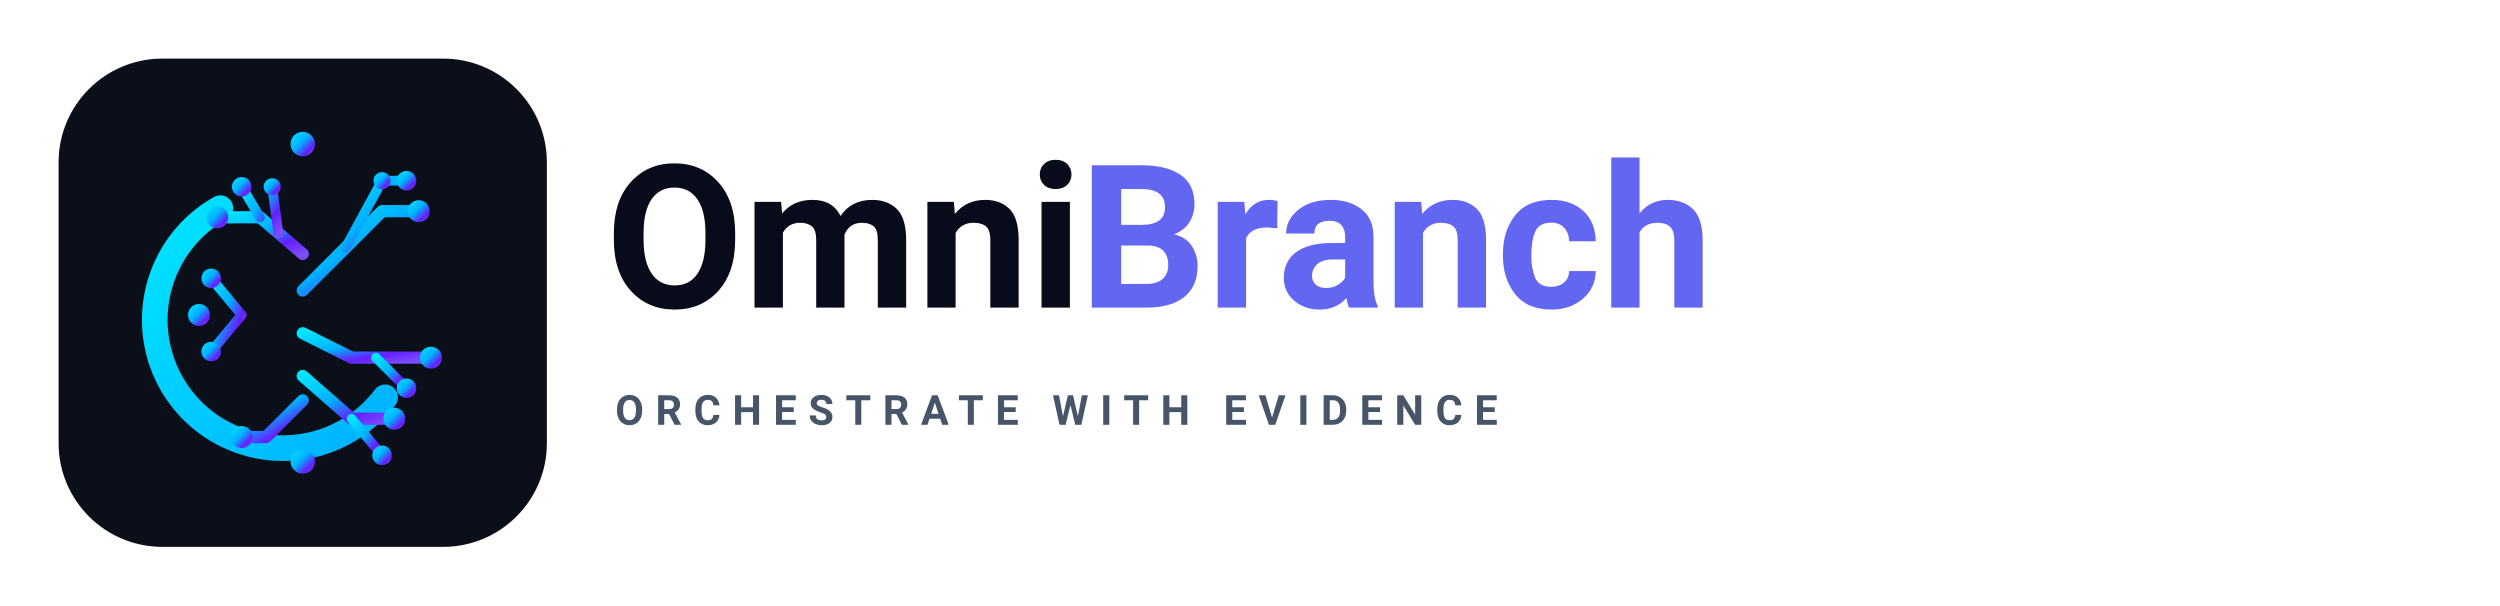
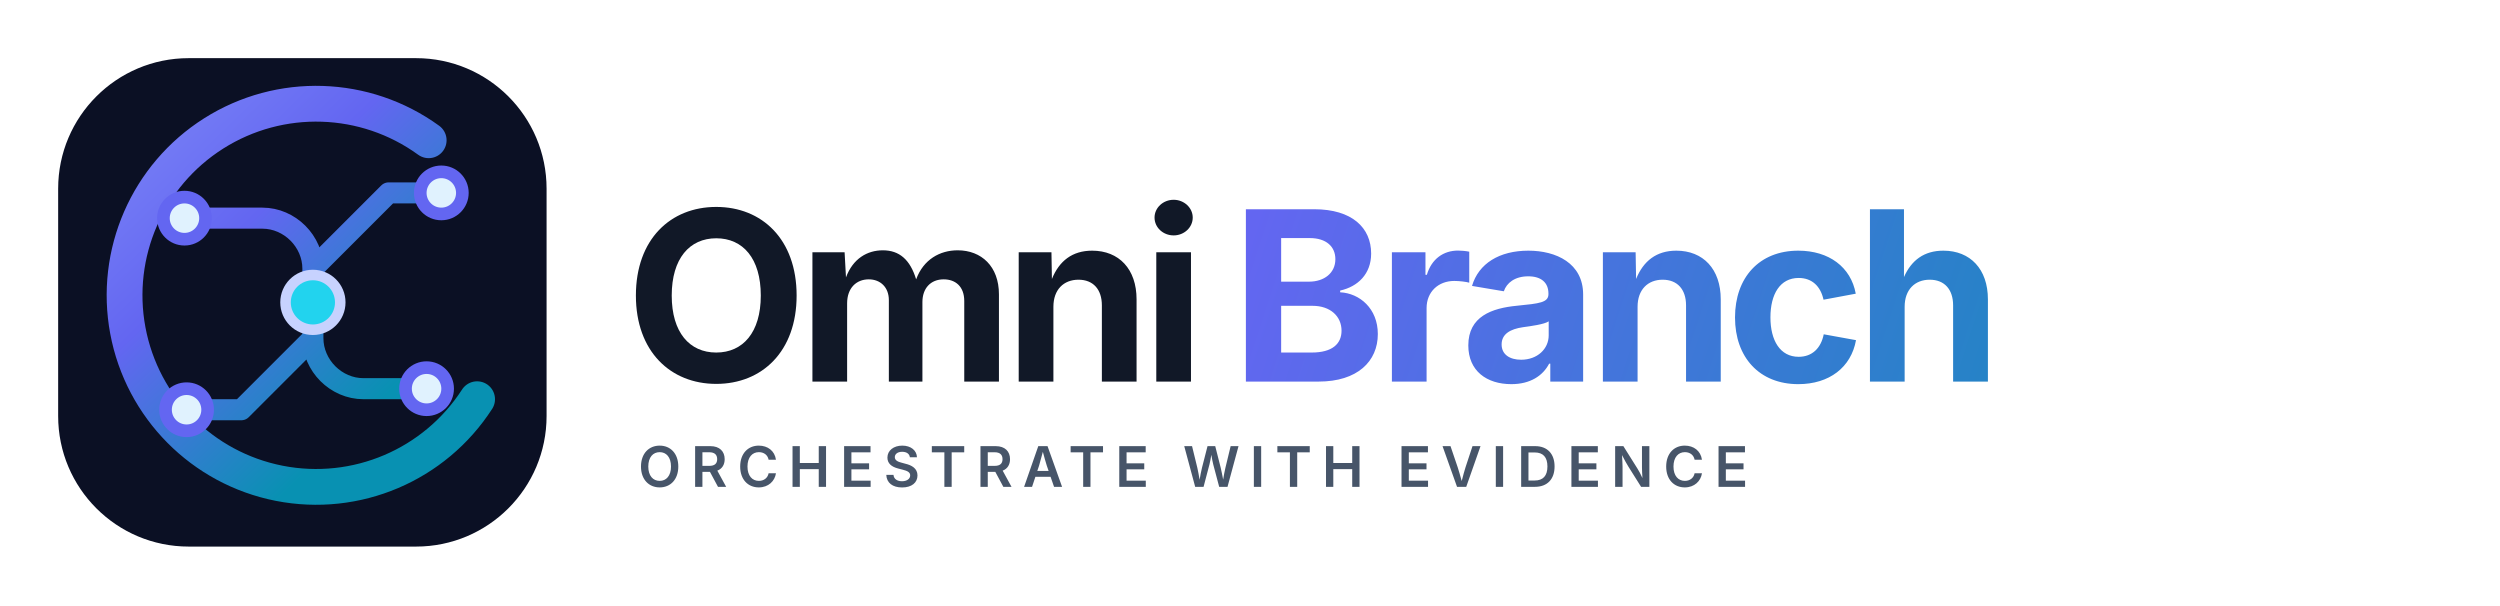
- <svg xmlns="http://www.w3.org/2000/svg" viewBox="0 0 1024 248" role="img" aria-labelledby="title desc">
-   <g transform="translate(24, 24) scale(0.25)">
-     <defs>
-       <linearGradient id="nexusGrad" x1="0%" y1="0%" x2="100%" y2="100%">
-         <stop offset="0%" stop-color="#00E5FF" />
-         <stop offset="45%" stop-color="#00B0FF" />
-         <stop offset="75%" stop-color="#651FFF" />
-         <stop offset="100%" stop-color="#7C4DFF" />
-       </linearGradient>
-       <linearGradient id="ringGrad" x1="0%" y1="0%" x2="100%" y2="100%">
-         <stop offset="0%" stop-color="#00E5FF" />
-         <stop offset="100%" stop-color="#00B0FF" />
-       </linearGradient>
-     </defs>
-     <rect width="800" height="800" rx="170" ry="170" fill="#0B0F19" />
-     <path d="M 265 245 A 210 210 0 1 0 535 555" fill="none" stroke="url(#ringGrad)" stroke-width="42" stroke-linecap="round" />
-     <line x1="400" y1="140" x2="400" y2="660" stroke="url(#nexusGrad)" stroke-width="26" stroke-linecap="round" />
-     <path d="M 400 380 L 530 250 L 590 250" fill="none" stroke="url(#nexusGrad)" stroke-width="20" stroke-linecap="round" stroke-linejoin="round" />
-     <path d="M 470 310 L 530 200 L 570 200" fill="none" stroke="url(#nexusGrad)" stroke-width="16" stroke-linecap="round" stroke-linejoin="round" />
-     <path d="M 400 450 L 480 490 L 610 490" fill="none" stroke="url(#nexusGrad)" stroke-width="20" stroke-linecap="round" stroke-linejoin="round" />
-     <path d="M 520 490 L 570 540" fill="none" stroke="url(#nexusGrad)" stroke-width="16" stroke-linecap="round" stroke-linejoin="round" />
-     <path d="M 400 320 L 330 260 L 260 260" fill="none" stroke="url(#nexusGrad)" stroke-width="20" stroke-linecap="round" stroke-linejoin="round" />
-     <path d="M 330 260 L 300 210 M 360 286 L 350 210" fill="none" stroke="url(#nexusGrad)" stroke-width="16" stroke-linecap="round" stroke-linejoin="round" />
-     <path d="M 400 420 L 300 420 L 230 420" fill="none" stroke="url(#nexusGrad)" stroke-width="20" stroke-linecap="round" stroke-linejoin="round" />
-     <path d="M 300 420 L 250 360 M 300 420 L 250 480" fill="none" stroke="url(#nexusGrad)" stroke-width="16" stroke-linecap="round" stroke-linejoin="round" />
-     <path d="M 400 560 L 340 620 L 300 620" fill="none" stroke="url(#nexusGrad)" stroke-width="20" stroke-linecap="round" stroke-linejoin="round" />
-     <path d="M 400 520 L 480 590 L 550 590" fill="none" stroke="url(#nexusGrad)" stroke-width="20" stroke-linecap="round" stroke-linejoin="round" />
-     <path d="M 480 590 L 530 650" fill="none" stroke="url(#nexusGrad)" stroke-width="16" stroke-linecap="round" stroke-linejoin="round" />
-     <circle cx="400" cy="140" r="20" fill="url(#nexusGrad)" />
-     <circle cx="400" cy="660" r="20" fill="url(#nexusGrad)" />
-     <circle cx="590" cy="250" r="18" fill="url(#nexusGrad)" />
-     <circle cx="570" cy="200" r="16" fill="url(#nexusGrad)" />
-     <circle cx="530" cy="200" r="14" fill="url(#nexusGrad)" />
-     <circle cx="610" cy="490" r="18" fill="url(#nexusGrad)" />
-     <circle cx="570" cy="540" r="16" fill="url(#nexusGrad)" />
-     <circle cx="260" cy="260" r="18" fill="url(#nexusGrad)" />
-     <circle cx="300" cy="210" r="16" fill="url(#nexusGrad)" />
-     <circle cx="350" cy="210" r="14" fill="url(#nexusGrad)" />
-     <circle cx="230" cy="420" r="18" fill="url(#nexusGrad)" />
-     <circle cx="250" cy="360" r="16" fill="url(#nexusGrad)" />
-     <circle cx="250" cy="480" r="16" fill="url(#nexusGrad)" />
-     <circle cx="300" cy="620" r="18" fill="url(#nexusGrad)" />
-     <circle cx="550" cy="590" r="18" fill="url(#nexusGrad)" />
-     <circle cx="530" cy="650" r="16" fill="url(#nexusGrad)" />
+ <svg xmlns="http://www.w3.org/2000/svg" viewBox="0 0 760 184" role="img" aria-labelledby="title desc">
+   <defs>
+     <linearGradient id="brand" x1="25" y1="20" x2="170" y2="170" gradientUnits="userSpaceOnUse">
+       <stop stop-color="#818CF8" />
+       <stop offset="0.5" stop-color="#6366F1" />
+       <stop offset="1" stop-color="#0891B2" />
+     </linearGradient>
+     <linearGradient id="word" x1="390" y1="40" x2="712" y2="145" gradientUnits="userSpaceOnUse">
+       <stop stop-color="#6366F1" />
+       <stop offset="1" stop-color="#0891B2" />
+     </linearGradient>
+   </defs>
+   <g transform="translate(10 10) scale(.64)">
+     <rect x="12" y="12" width="232" height="232" rx="62" fill="#0B1024" />
+     <path d="M188 51A91 91 0 1 0 211 174" fill="none" stroke="url(#brand)" stroke-width="17" stroke-linecap="round" />
+     <path d="M72 88h37c13 0 24 11 24 24v33c0 13 11 24 24 24h30M133 112l36-36h25M133 145l-34 34H73" fill="none" stroke="url(#brand)" stroke-width="10" stroke-linecap="round" stroke-linejoin="round" />
+     <g fill="#E0F2FE" stroke="#6366F1" stroke-width="6">
+       <circle cx="72" cy="88" r="10" />
+       <circle cx="194" cy="76" r="10" />
+       <circle cx="187" cy="169" r="10" />
+       <circle cx="73" cy="179" r="10" />
+     </g>
+     <circle cx="133" cy="128" r="13" fill="#22D3EE" stroke="#C7D2FE" stroke-width="5" />
  </g>
-   <text x="248" y="126" font-family="system-ui, -apple-system, BlinkMacSystemFont, 'Segoe UI', Roboto, sans-serif" font-weight="700" font-size="82" fill="#080B1A">Omni</text>
-   <text x="442" y="126" font-family="system-ui, -apple-system, BlinkMacSystemFont, 'Segoe UI', Roboto, sans-serif" font-weight="700" font-size="82" fill="#6366F1">Branch</text>
-   <text x="252" y="174" font-family="system-ui, -apple-system, BlinkMacSystemFont, 'Segoe UI', Roboto, sans-serif" font-weight="700" font-size="17" letter-spacing="0.28em" fill="#475569">ORCHESTRATE WITH EVIDENCE</text>
+   <text x="190" y="116" fill="#111827" font-family="Inter, ui-sans-serif, system-ui, -apple-system, Segoe UI, sans-serif" font-size="72" font-weight="750" letter-spacing="-3">Omni</text>
+   <text x="374" y="116" fill="url(#word)" font-family="Inter, ui-sans-serif, system-ui, -apple-system, Segoe UI, sans-serif" font-size="72" font-weight="750" letter-spacing="-3">Branch</text>
+   <text x="194" y="148" fill="#475569" font-family="Inter, ui-sans-serif, system-ui, -apple-system, Segoe UI, sans-serif" font-size="17" font-weight="600" letter-spacing="3">ORCHESTRATE WITH EVIDENCE</text>
</svg>
